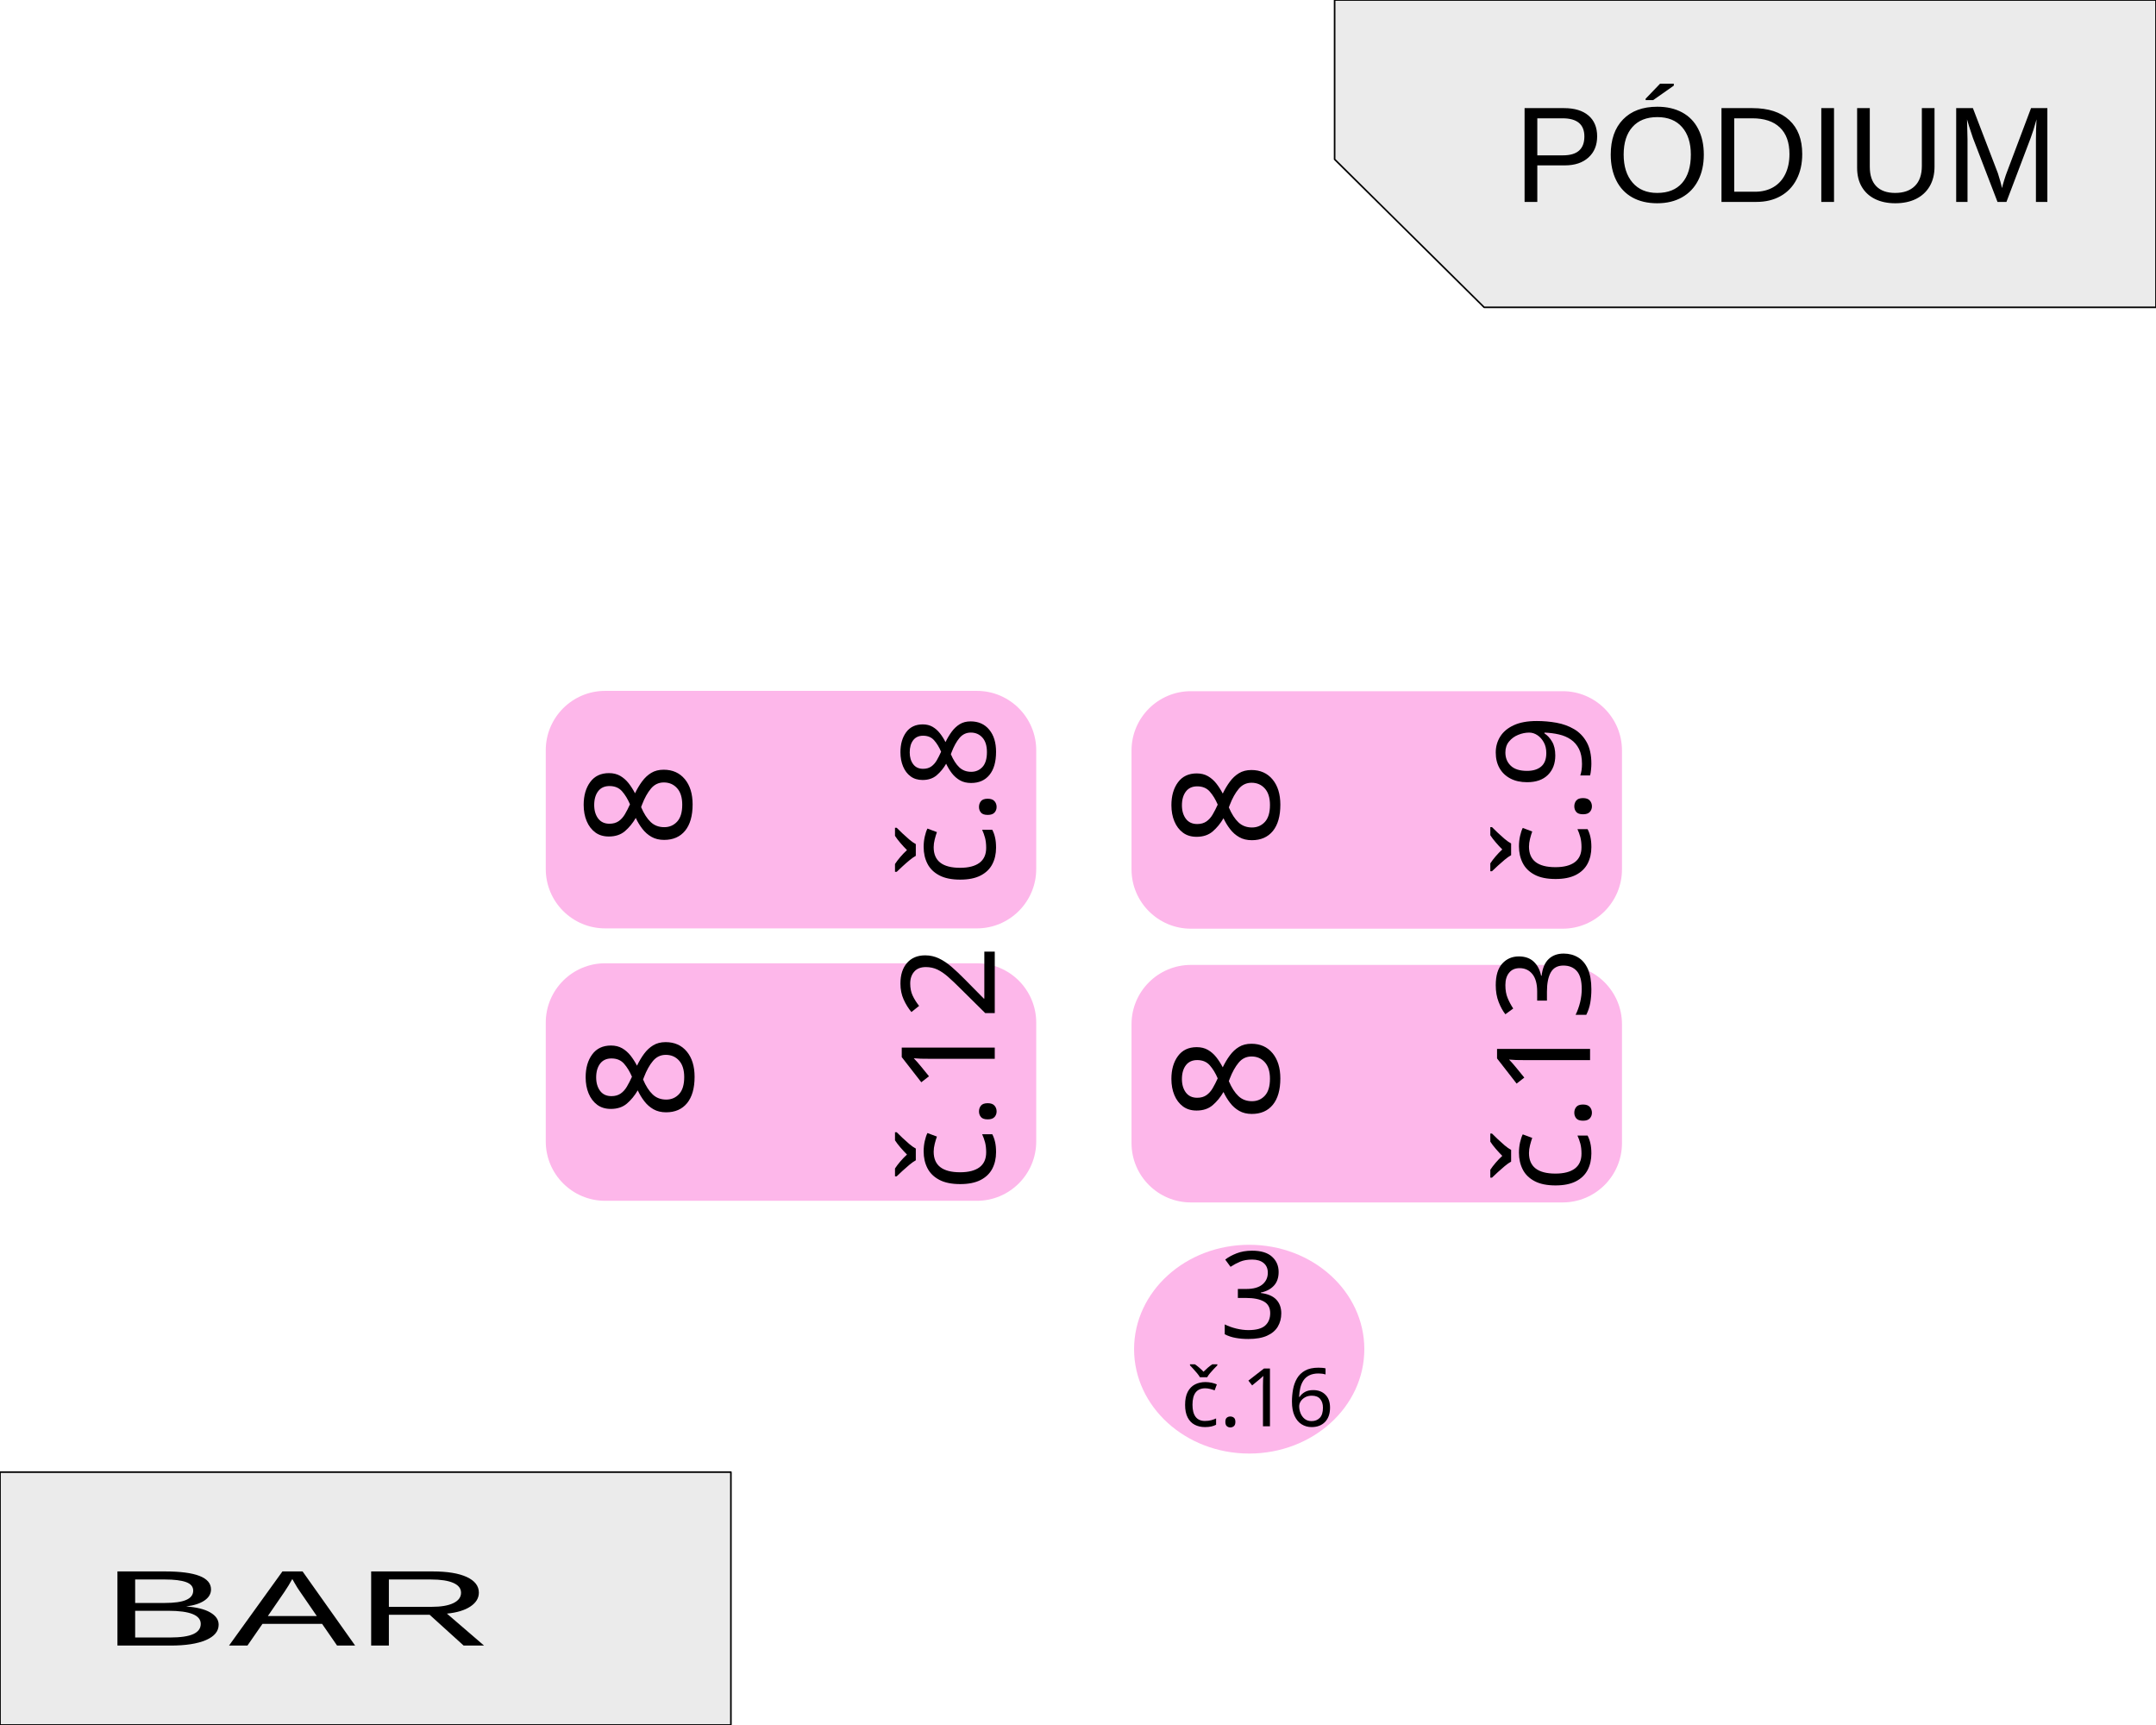
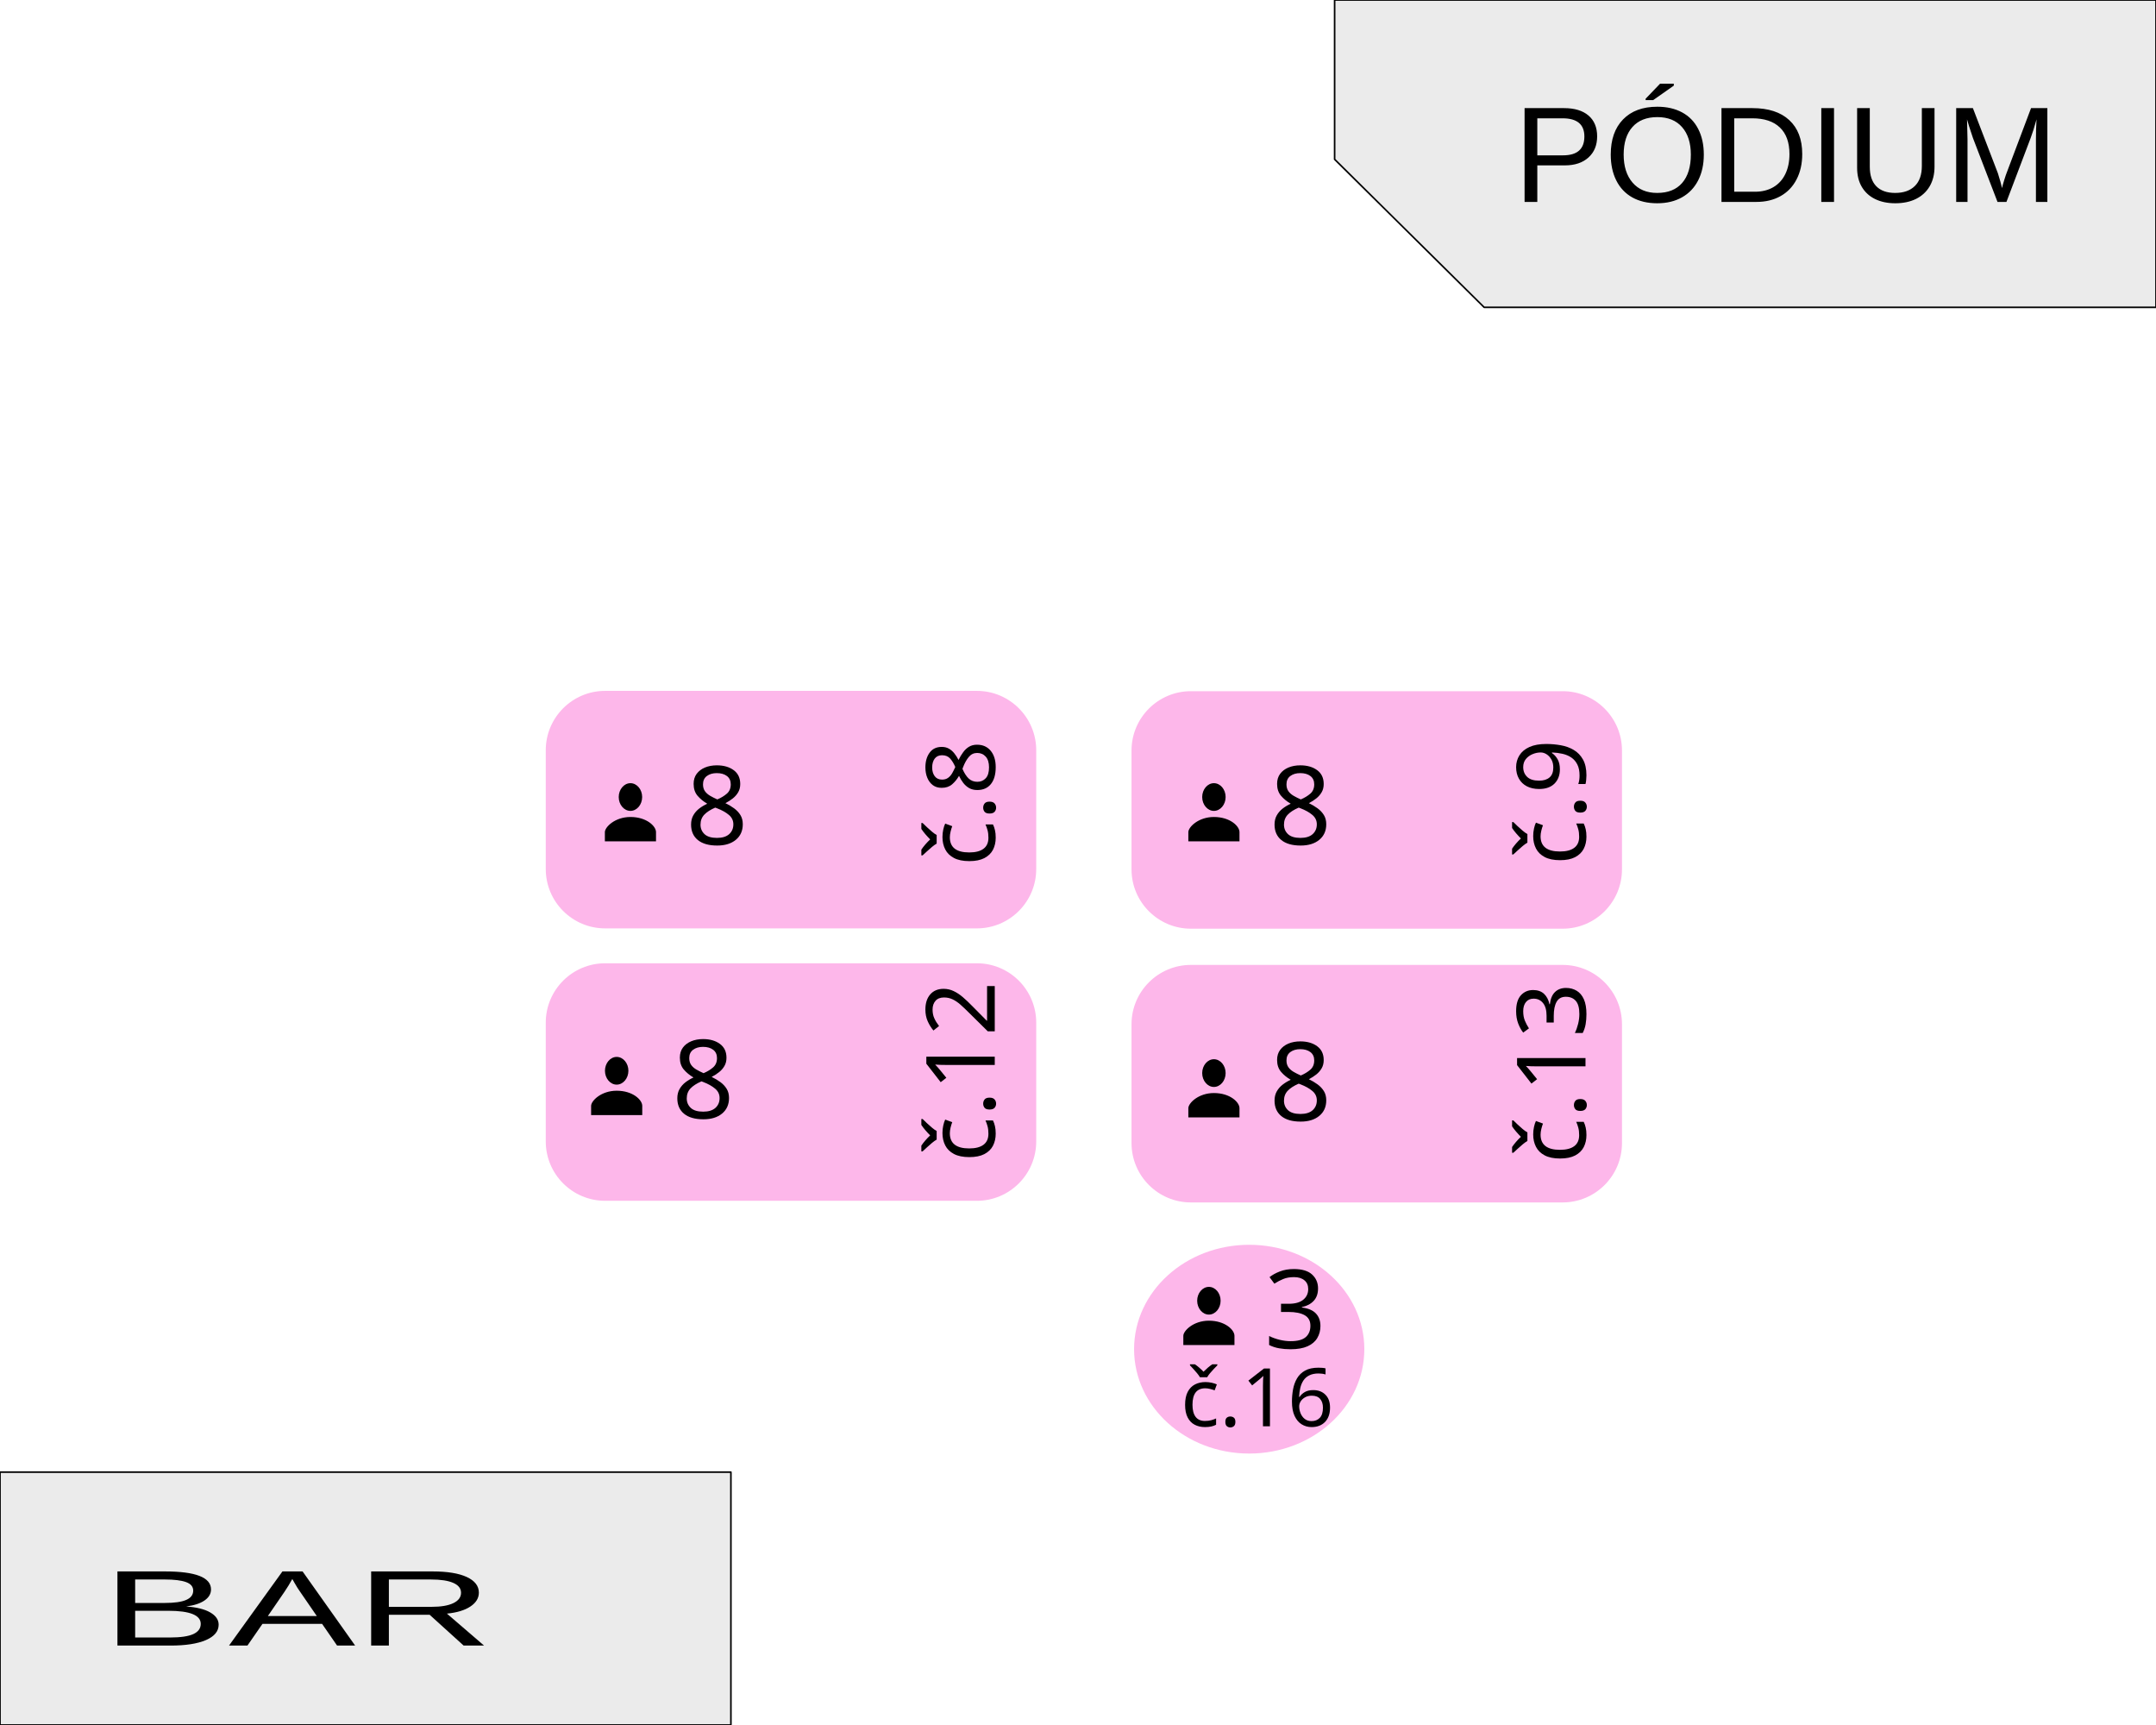
<svg xmlns="http://www.w3.org/2000/svg" width="100%" height="100%" viewBox="0 0 675 540" version="1.1" xml:space="preserve" style="fill-rule:evenodd;clip-rule:evenodd;stroke-linecap:round;stroke-linejoin:round;stroke-miterlimit:1.5;">
  <g id="T16">
    <ellipse id="ellipseT16" cx="391.1" cy="422.348" rx="36.042" ry="32.676" style="fill:#fdb7ea;" />
    <g id="numberT16" transform="matrix(25.34545,0,0,25.34545,412.448,446.487)" />
    <text x="369.64px" y="446.487px" style="font-family:'Calibri', sans-serif;font-size:25.345px;">č.16</text>
-     <g id="capacityT16" transform="matrix(37.64897,0,0,37.64897,400.8338,418.787)" />
-     <text x="381.752px" y="418.787px" style="font-family:'Calibri', sans-serif;font-size:37.649px;">3</text>
+     <g id="capacityT16" transform="matrix(34.2,0,0,34.2,413.128,422.0307)" />
+     <text x="395.794px" y="422.031px" style="font-family:'Calibri', sans-serif;font-size:34.2px;">3</text>
+     <path d="M378.48,411.525c2.013,0 3.669,-1.959 3.669,-4.339c0,-2.381 -1.656,-4.339 -3.669,-4.339c-2.013,0 -3.669,1.959 -3.669,4.339c0,2.381 1.656,4.339 3.669,4.339Zm0,1.907c-4.878,0 -8.005,3.184 -8.005,4.734l0,2.895l16.011,0l0,-2.895c0,-1.875 -2.961,-4.734 -8.005,-4.734Z" style="fill-rule:nonzero;" />
  </g>
  <g id="nonClick">
    <path d="M675,96.208l-210.342,0l-46.815,-46.332l0,-49.876l257.157,0l0,96.208Z" style="fill:#ebebeb;stroke:#000;stroke-width:0.5px;" />
    <g transform="matrix(42.66667,0,0,42.66667,644.4839,63.2081)" />
    <text x="473.817px" y="63.208px" style="font-family:'ArialMT', 'Arial', sans-serif;font-size:42.667px;">PÓDIUM</text>
    <rect x="0" y="460.838" width="228.832" height="79.162" style="fill:#ebebeb;stroke:#000;stroke-width:0.5px;" />
    <g transform="matrix(1,0,0,0.56646,0,46.9671)">
      <g transform="matrix(59.54466,0,0,59.54466,154.312,826.4766)" />
      <text x="31.879px" y="826.477px" style="font-family:'ArialMT', 'Arial', sans-serif;font-size:59.545px;">BAR</text>
    </g>
  </g>
  <g id="T9">
    <path id="rectangleT9" d="M372.844,216.369l116.379,0c10.259,0 18.588,8.329 18.588,18.588l0,37.177c0,10.259 -8.329,18.588 -18.588,18.588l-116.379,-0c-10.259,0 -18.588,-8.329 -18.588,-18.588l0,-37.177c0,-10.259 8.329,-18.588 18.588,-18.588Z" style="fill:#fdb7ea;" />
-     <g id="capacityT9" transform="matrix(0,-1,1,0,-3244.023,249.8784)">
-       <g transform="matrix(46.47461,0,0,46.47461,8.132945,3644.403)" />
-       <text x="-15.422px" y="3644.403px" style="font-family:'Calibri', sans-serif;font-size:46.475px;">8</text>
+     <g id="numberT9" transform="matrix(0,-1,1,0,-2739.619,402.4624)">
+       <g transform="matrix(30,0,0,30,166.9934,3236.004)" />
+       <text x="131.53px" y="3236.004px" style="font-family:'Calibri', sans-serif;font-size:30px;">č.9</text>
    </g>
-     <g id="numberT9" transform="matrix(0,-1,1,0,-2744.664,410.38)">
-       <g transform="matrix(40.78021,0,0,40.78021,181.1732,3242.485)" />
-       <text x="132.966px" y="3242.485px" style="font-family:'Calibri', sans-serif;font-size:40.78px;">č.9</text>
-     </g>
+     <g id="capacityT9" transform="matrix(34.2,0,0,34.2,414.6987,264.35)" />
+     <text x="397.365px" y="264.35px" style="font-family:'Calibri', sans-serif;font-size:34.2px;">8</text>
+     <path d="M380.051,253.844c2.013,0 3.669,-1.959 3.669,-4.339c0,-2.381 -1.656,-4.339 -3.669,-4.339c-2.013,0 -3.669,1.959 -3.669,4.339c0,2.381 1.656,4.339 3.669,4.339Zm0,1.907c-4.878,0 -8.005,3.184 -8.005,4.734l0,2.895l16.011,0l0,-2.895c0,-1.875 -2.961,-4.734 -8.005,-4.734Z" style="fill-rule:nonzero;" />
  </g>
  <g id="T13">
    <path id="rectangleT13" d="M372.844,302.06l116.379,0c10.259,0 18.588,8.329 18.588,18.588l0,37.177c0,10.259 -8.329,18.588 -18.588,18.588l-116.379,-0c-10.259,0 -18.588,-8.329 -18.588,-18.588l0,-37.177c0,-10.259 8.329,-18.588 18.588,-18.588Z" style="fill:#fdb7ea;" />
-     <g id="capacityT13" transform="matrix(0,-1,1,0,-3329.714,335.5699)">
-       <g transform="matrix(46.47461,0,0,46.47461,8.132945,3730.094)" />
-       <text x="-15.422px" y="3730.094px" style="font-family:'Calibri', sans-serif;font-size:46.475px;">8</text>
+     <g id="numberT13" transform="matrix(0,-1,1,0,-2833.008,495.8521)">
+       <g transform="matrix(30,0,0,30,182.1985,3329.393)" />
+       <text x="131.53px" y="3329.393px" style="font-family:'Calibri', sans-serif;font-size:30px;">č.13</text>
    </g>
-     <g id="numberT13" transform="matrix(0,-1,1,0,-2840.587,506.3025)">
-       <g transform="matrix(40.78021,0,0,40.78021,201.8421,3338.408)" />
-       <text x="132.966px" y="3338.408px" style="font-family:'Calibri', sans-serif;font-size:40.78px;">č.13</text>
-     </g>
+     <g id="capacityT13" transform="matrix(34.2,0,0,34.2,414.6987,350.7682)" />
+     <text x="397.365px" y="350.768px" style="font-family:'Calibri', sans-serif;font-size:34.2px;">8</text>
+     <path d="M380.051,340.262c2.013,0 3.669,-1.959 3.669,-4.339c0,-2.381 -1.656,-4.339 -3.669,-4.339c-2.013,0 -3.669,1.959 -3.669,4.339c0,2.381 1.656,4.339 3.669,4.339Zm0,1.907c-4.878,0 -8.005,3.184 -8.005,4.734l0,2.895l16.011,0l0,-2.895c0,-1.875 -2.961,-4.734 -8.005,-4.734Z" style="fill-rule:nonzero;" />
  </g>
  <g id="T8">
    <path id="rectangleT8" d="M189.454,216.273l116.379,0c10.259,0 18.588,8.329 18.588,18.588l0,37.177c0,10.259 -8.329,18.588 -18.588,18.588l-116.379,-0c-10.259,0 -18.588,-8.329 -18.588,-18.588l0,-37.177c0,-10.259 8.329,-18.588 18.588,-18.588Z" style="fill:#fdb7ea;" />
-     <g id="capacityT8" transform="matrix(0,-1,1,0,-3427.929,65.78052)">
-       <g transform="matrix(46.47461,0,0,46.47461,-175.8692,3644.307)" />
-       <text x="-199.424px" y="3644.307px" style="font-family:'Calibri', sans-serif;font-size:46.475px;">8</text>
+     <g id="numberT8" transform="matrix(0,-1,1,0,-2924.857,217.8101)">
+       <g transform="matrix(30,0,0,30,-17.95178,3236.297)" />
+       <text x="-53.416px" y="3236.297px" style="font-family:'Calibri', sans-serif;font-size:30px;">č.8</text>
    </g>
-     <g id="numberT8" transform="matrix(0,-1,1,0,-2931.244,224.1977)">
-       <g transform="matrix(40.78021,0,0,40.78021,-5.208187,3242.684)" />
-       <text x="-53.416px" y="3242.684px" style="font-family:'Calibri', sans-serif;font-size:40.78px;">č.8</text>
-     </g>
+     <g id="capacityT8" transform="matrix(34.2,0,0,34.2,232.0264,264.35)" />
+     <text x="214.693px" y="264.35px" style="font-family:'Calibri', sans-serif;font-size:34.2px;">8</text>
+     <path d="M197.378,253.844c2.013,0 3.669,-1.959 3.669,-4.339c0,-2.381 -1.656,-4.339 -3.669,-4.339c-2.013,0 -3.669,1.959 -3.669,4.339c0,2.381 1.656,4.339 3.669,4.339Zm0,1.907c-4.878,0 -8.005,3.184 -8.005,4.734l0,2.895l16.011,0l0,-2.895c0,-1.875 -2.961,-4.734 -8.005,-4.734Z" style="fill-rule:nonzero;" />
  </g>
  <g id="T12">
    <path id="rectangleT12" d="M189.454,301.549l116.379,0c10.259,0 18.588,8.329 18.588,18.588l0,37.177c0,10.259 -8.329,18.588 -18.588,18.588l-116.379,-0c-10.259,0 -18.588,-8.329 -18.588,-18.588l0,-37.177c0,-10.259 8.329,-18.588 18.588,-18.588Z" style="fill:#fdb7ea;" />
-     <g id="capacityT12" transform="matrix(0,-1,1,0,-3512.592,151.6689)">
-       <g transform="matrix(46.47461,0,0,46.47461,-175.2564,3729.583)" />
-       <text x="-198.811px" y="3729.583px" style="font-family:'Calibri', sans-serif;font-size:46.475px;">8</text>
+     <g id="numberT12" transform="matrix(0,-1,1,0,-3017.515,310.4686)">
+       <g transform="matrix(30,0,0,30,-2.746706,3328.955)" />
+       <text x="-53.416px" y="3328.955px" style="font-family:'Calibri', sans-serif;font-size:30px;">č.12</text>
    </g>
-     <g id="numberT12" transform="matrix(0,-1,1,0,-3026.556,319.5091)">
-       <g transform="matrix(40.78021,0,0,40.78021,15.46069,3337.995)" />
-       <text x="-53.416px" y="3337.995px" style="font-family:'Calibri', sans-serif;font-size:40.78px;">č.12</text>
-     </g>
+     <path d="M193.07,339.536c2.013,0 3.669,-1.959 3.669,-4.339c0,-2.381 -1.656,-4.339 -3.669,-4.339c-2.013,0 -3.669,1.959 -3.669,4.339c0,2.381 1.656,4.339 3.669,4.339Zm0,1.907c-4.878,0 -8.005,3.184 -8.005,4.734l0,2.895l16.011,0l0,-2.895c0,-1.875 -2.961,-4.734 -8.005,-4.734Z" style="fill-rule:nonzero;" />
+     <g id="capacityT12" transform="matrix(34.2,0,0,34.2,227.7179,350.0415)" />
+     <text x="210.384px" y="350.042px" style="font-family:'Calibri', sans-serif;font-size:34.2px;">8</text>
  </g>
</svg>
